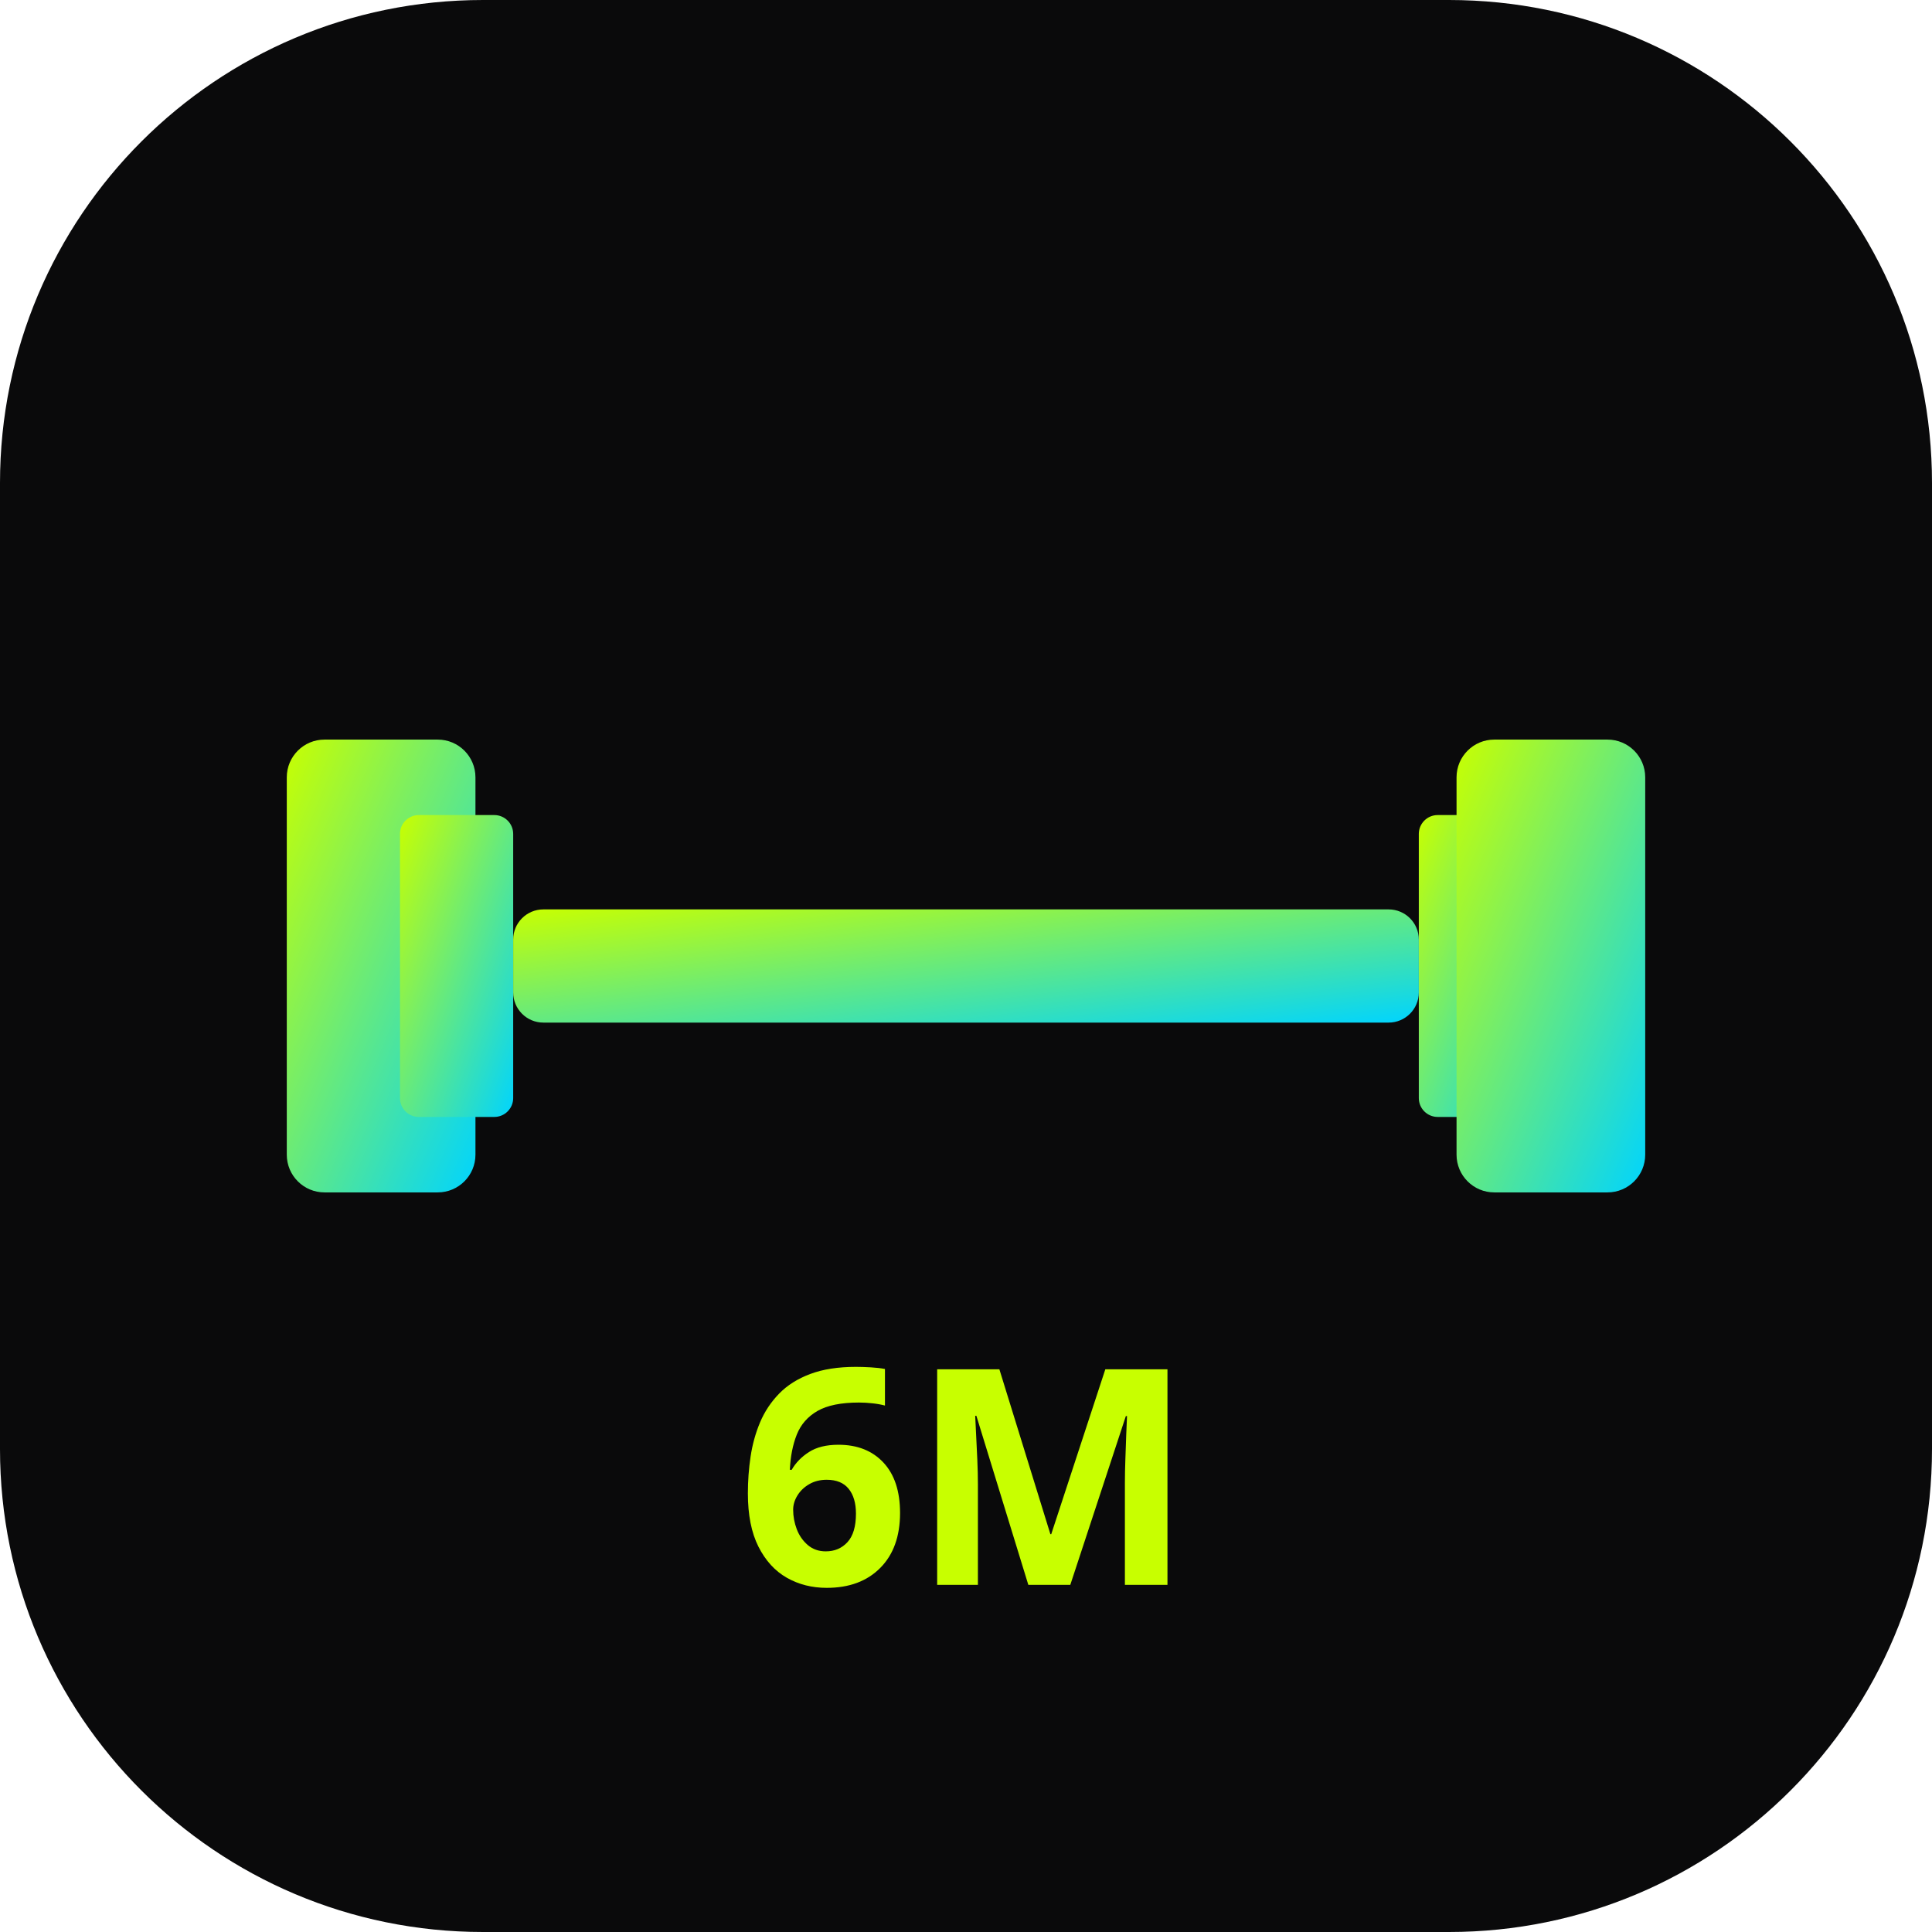
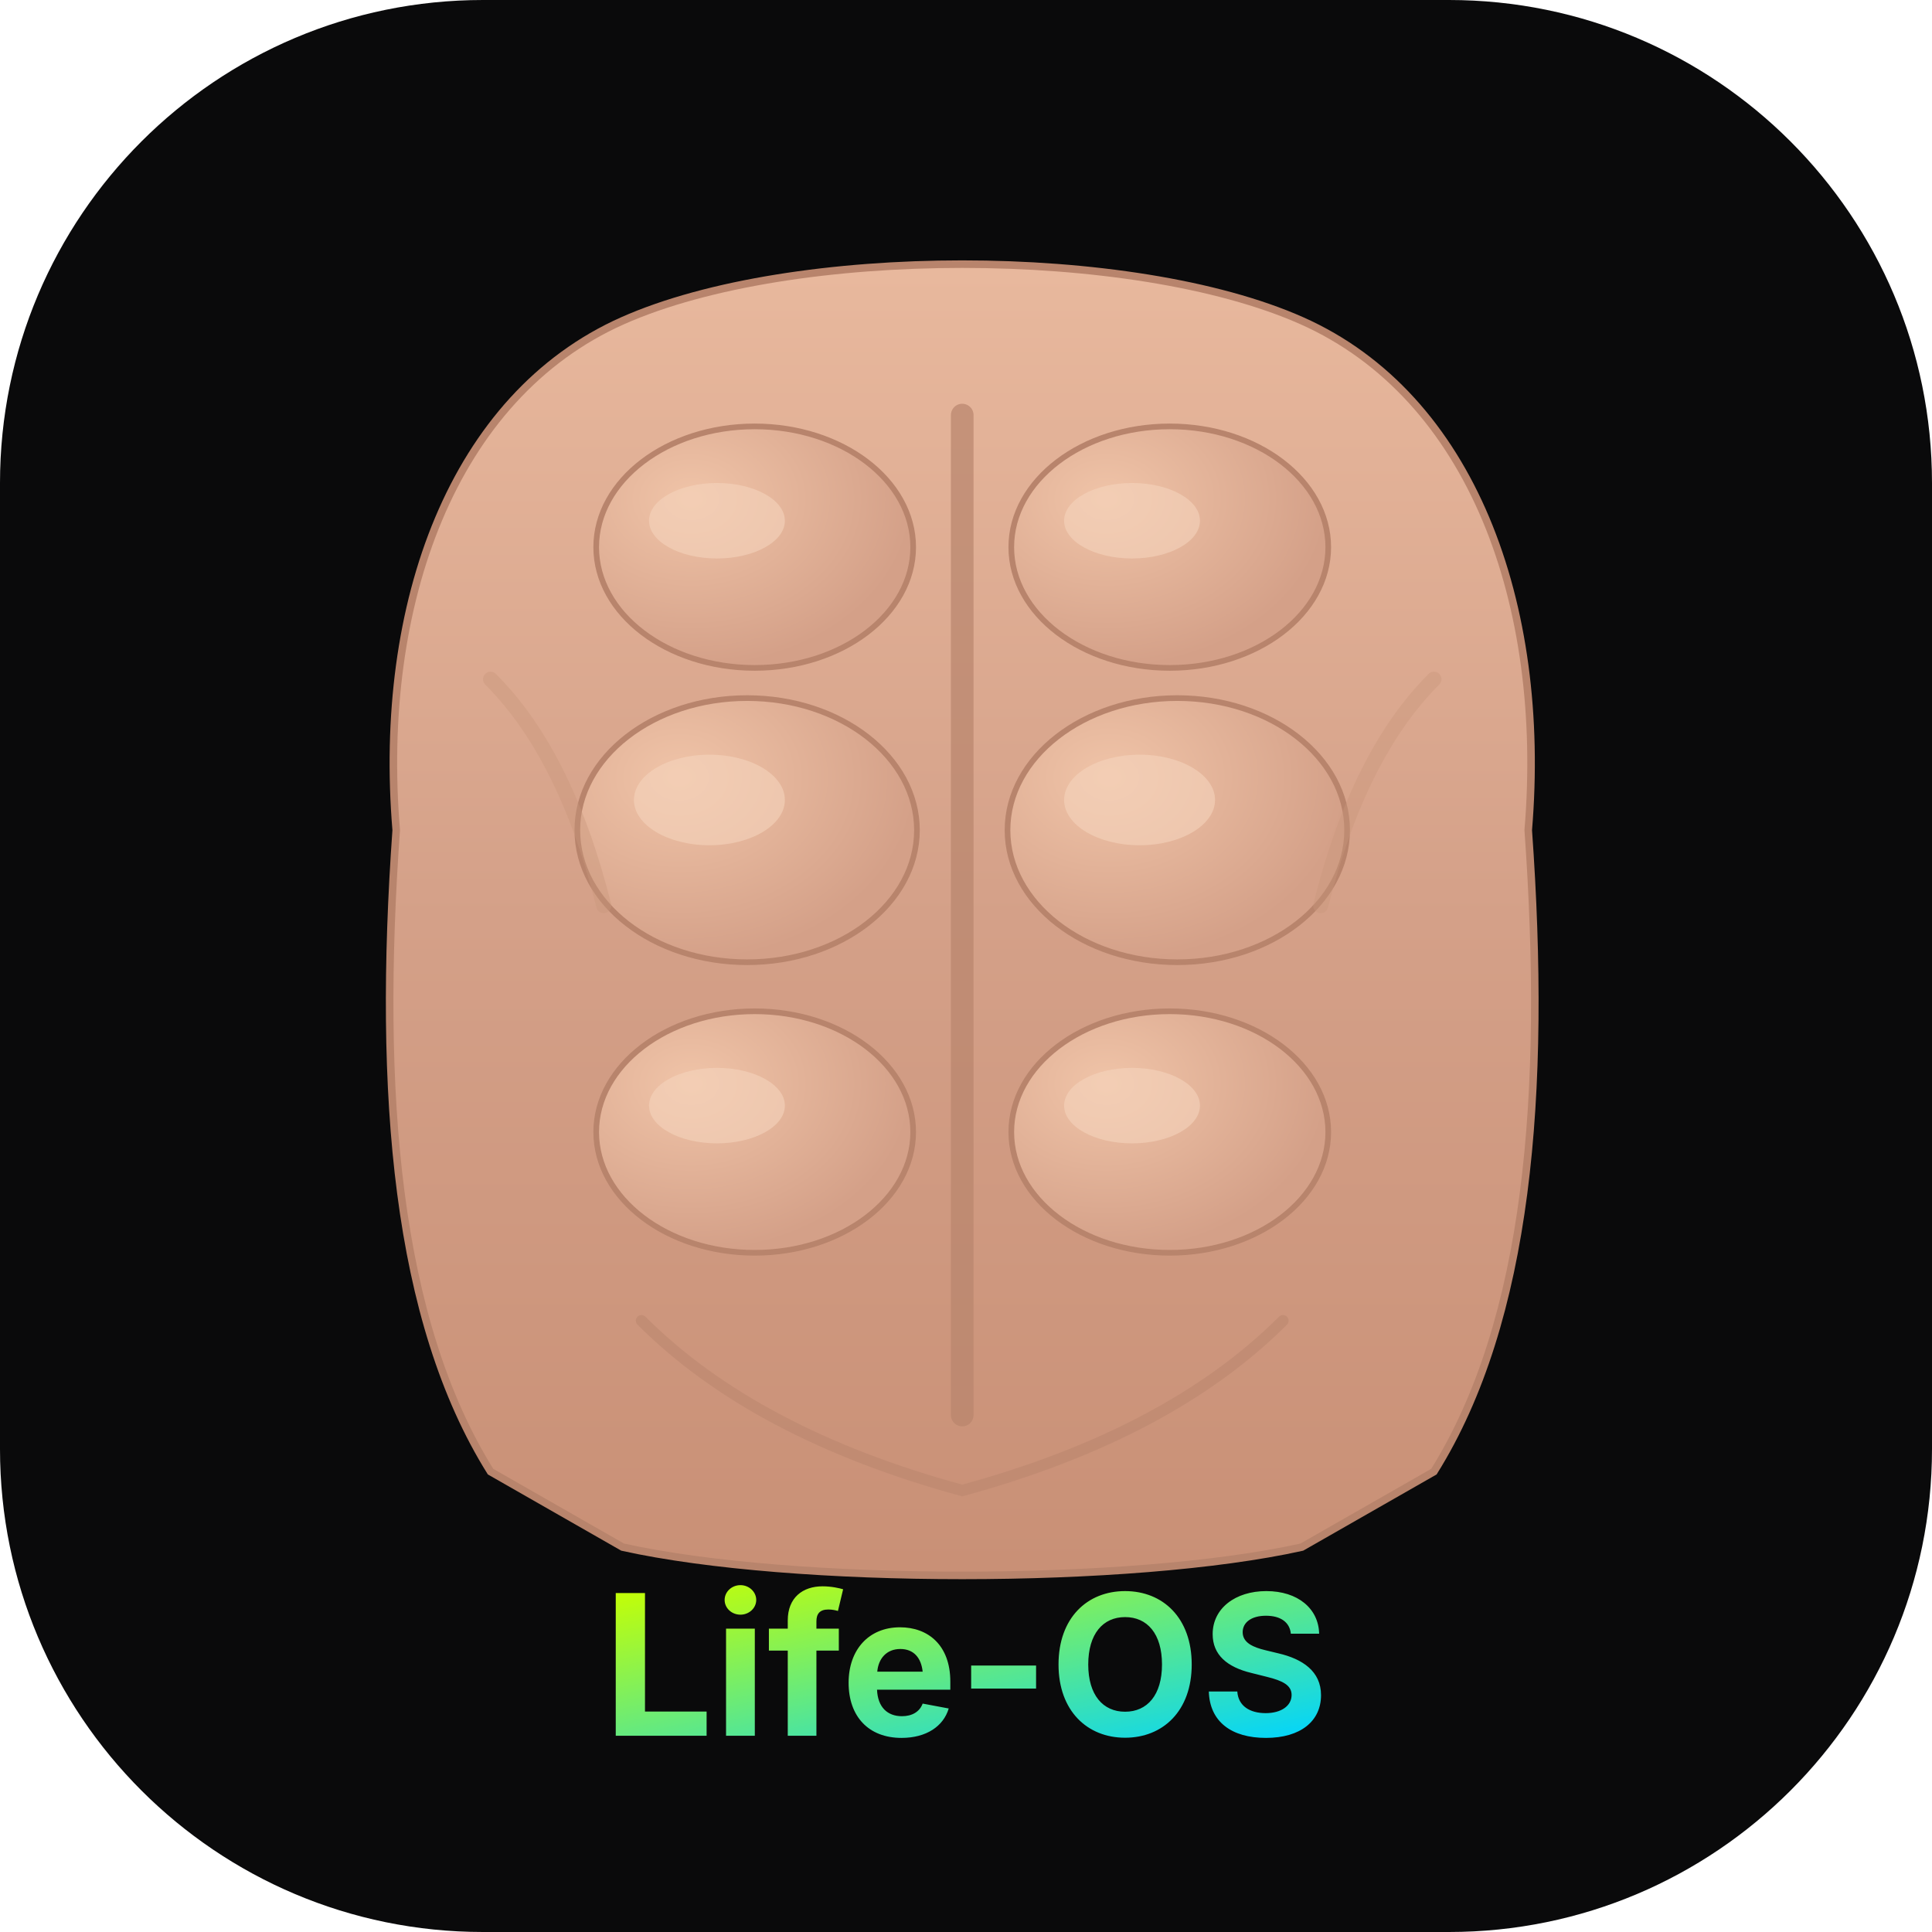
<svg xmlns="http://www.w3.org/2000/svg" width="512" height="512" viewBox="0 0 512 512" fill="none">
  <rect width="512" height="512" rx="128" fill="#0a0a0b" />
  <defs>
-     <linearGradient id="gradient" x1="0%" y1="0%" x2="100%" y2="100%">
+     <linearGradient id="textGradient" x1="0%" y1="0%" x2="100%" y2="100%">
      <stop offset="0%" style="stop-color:#c8ff00" />
      <stop offset="100%" style="stop-color:#00d4ff" />
    </linearGradient>
+     <linearGradient id="skinGradient" x1="0%" y1="0%" x2="0%" y2="100%">
+       <stop offset="0%" style="stop-color:#e8b89d" />
+       <stop offset="50%" style="stop-color:#d4a088" />
+       <stop offset="100%" style="stop-color:#c99076" />
+     </linearGradient>
+     <linearGradient id="muscleShadow" x1="0%" y1="0%" x2="0%" y2="100%">
+       <stop offset="0%" style="stop-color:#c9967a" />
+       <stop offset="100%" style="stop-color:#a67860" />
+     </linearGradient>
+     <radialGradient id="muscleHighlight" cx="30%" cy="30%" r="70%">
+       <stop offset="0%" style="stop-color:#f0c4a8" />
+       <stop offset="100%" style="stop-color:#d4a088" />
+     </radialGradient>
  </defs>
-   <g transform="translate(256, 256)">
-     <rect x="-180" y="-60" width="50" height="120" rx="10" fill="url(#gradient)" />
-     <rect x="-150" y="-40" width="30" height="80" rx="5" fill="url(#gradient)" />
-     <rect x="-120" y="-15" width="240" height="30" rx="8" fill="url(#gradient)" />
-     <rect x="120" y="-40" width="30" height="80" rx="5" fill="url(#gradient)" />
-     <rect x="130" y="-60" width="50" height="120" rx="10" fill="url(#gradient)" />
-   </g>
-   <text x="256" y="420" text-anchor="middle" font-family="system-ui, sans-serif" font-size="80" font-weight="bold" fill="#c8ff00">6M</text>
+   <path d="M 165 85            C 120 105 100 160 105 220            C 100 290 105 350 130 390            L 165 410            C 210 420 300 420 345 410            L 380 390            C 405 350 410 290 405 220            C 410 160 390 105 345 85            C 300 65 210 65 165 85 Z" fill="url(#skinGradient)" stroke="#b8846c" stroke-width="2" />
+   <path d="M 255 110 L 255 375" stroke="#b8846c" stroke-width="6" stroke-linecap="round" opacity="0.7" />
+   <ellipse cx="200" cy="145" rx="42" ry="32" fill="url(#muscleHighlight)" stroke="#b8846c" stroke-width="1.5" />
+   <ellipse cx="310" cy="145" rx="42" ry="32" fill="url(#muscleHighlight)" stroke="#b8846c" stroke-width="1.5" />
+   <ellipse cx="190" cy="138" rx="18" ry="10" fill="#f5d4bc" opacity="0.6" />
+   <ellipse cx="300" cy="138" rx="18" ry="10" fill="#f5d4bc" opacity="0.6" />
+   <ellipse cx="198" cy="220" rx="45" ry="35" fill="url(#muscleHighlight)" stroke="#b8846c" stroke-width="1.5" />
+   <ellipse cx="312" cy="220" rx="45" ry="35" fill="url(#muscleHighlight)" stroke="#b8846c" stroke-width="1.5" />
+   <ellipse cx="188" cy="212" rx="20" ry="12" fill="#f5d4bc" opacity="0.6" />
+   <ellipse cx="302" cy="212" rx="20" ry="12" fill="#f5d4bc" opacity="0.6" />
+   <ellipse cx="200" cy="300" rx="42" ry="32" fill="url(#muscleHighlight)" stroke="#b8846c" stroke-width="1.5" />
+   <ellipse cx="310" cy="300" rx="42" ry="32" fill="url(#muscleHighlight)" stroke="#b8846c" stroke-width="1.5" />
+   <ellipse cx="190" cy="293" rx="18" ry="10" fill="#f5d4bc" opacity="0.6" />
+   <ellipse cx="300" cy="293" rx="18" ry="10" fill="#f5d4bc" opacity="0.6" />
+   <path d="M 170 350 Q 200 380 255 395 Q 310 380 340 350" stroke="#b8846c" stroke-width="3" fill="none" stroke-linecap="round" opacity="0.5" />
+   <path d="M 130 180 Q 150 200 160 240" stroke="#c9967a" stroke-width="4" fill="none" stroke-linecap="round" opacity="0.4" />
+   <path d="M 380 180 Q 360 200 350 240" stroke="#c9967a" stroke-width="4" fill="none" stroke-linecap="round" opacity="0.4" />
+   <text x="256" y="460" text-anchor="middle" font-family="system-ui, -apple-system, sans-serif" font-size="52" font-weight="bold" fill="url(#textGradient)">Life-OS</text>
</svg>
